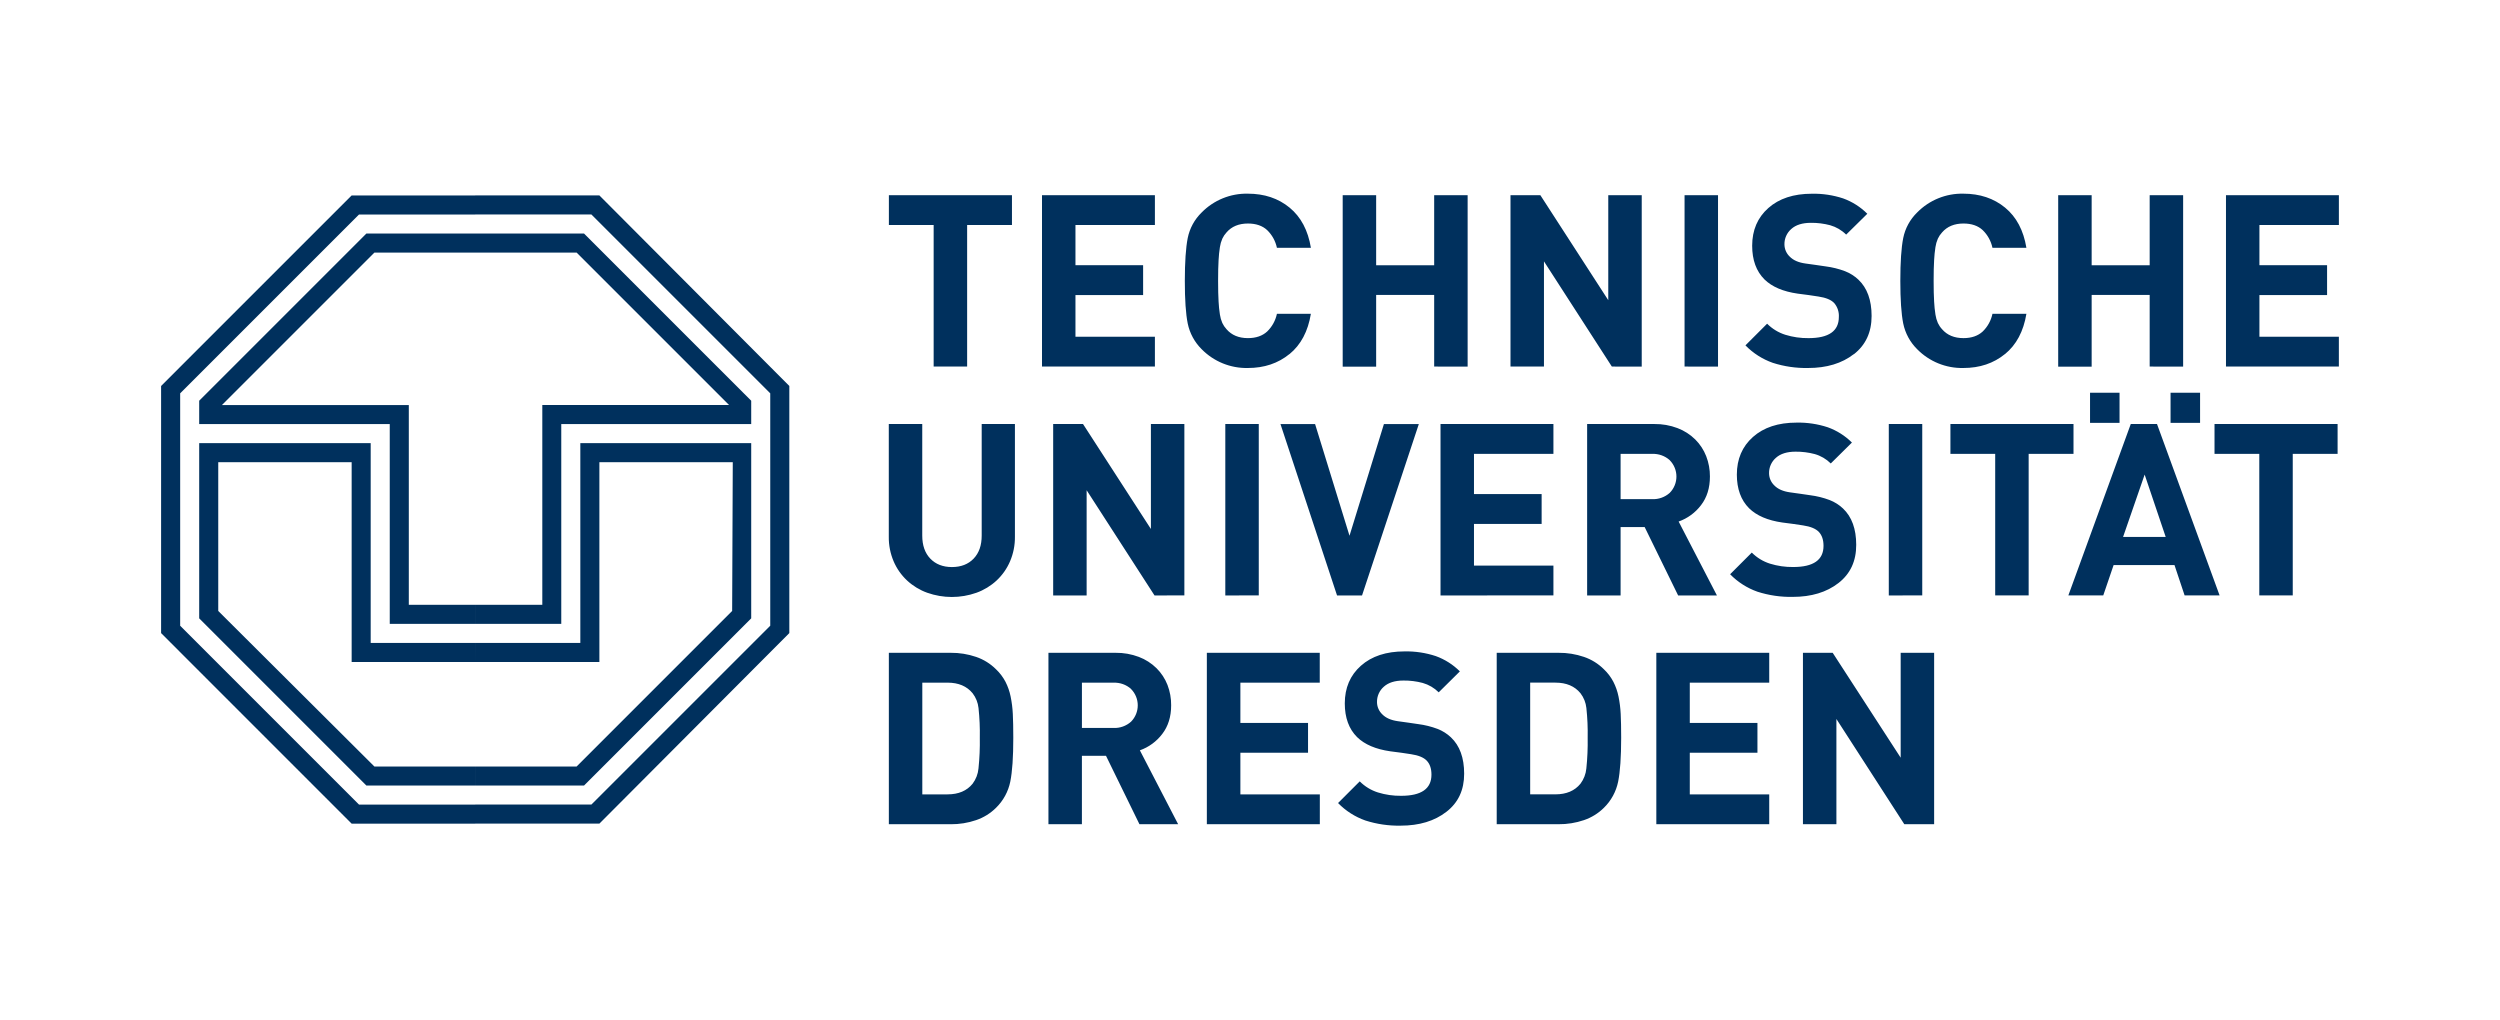
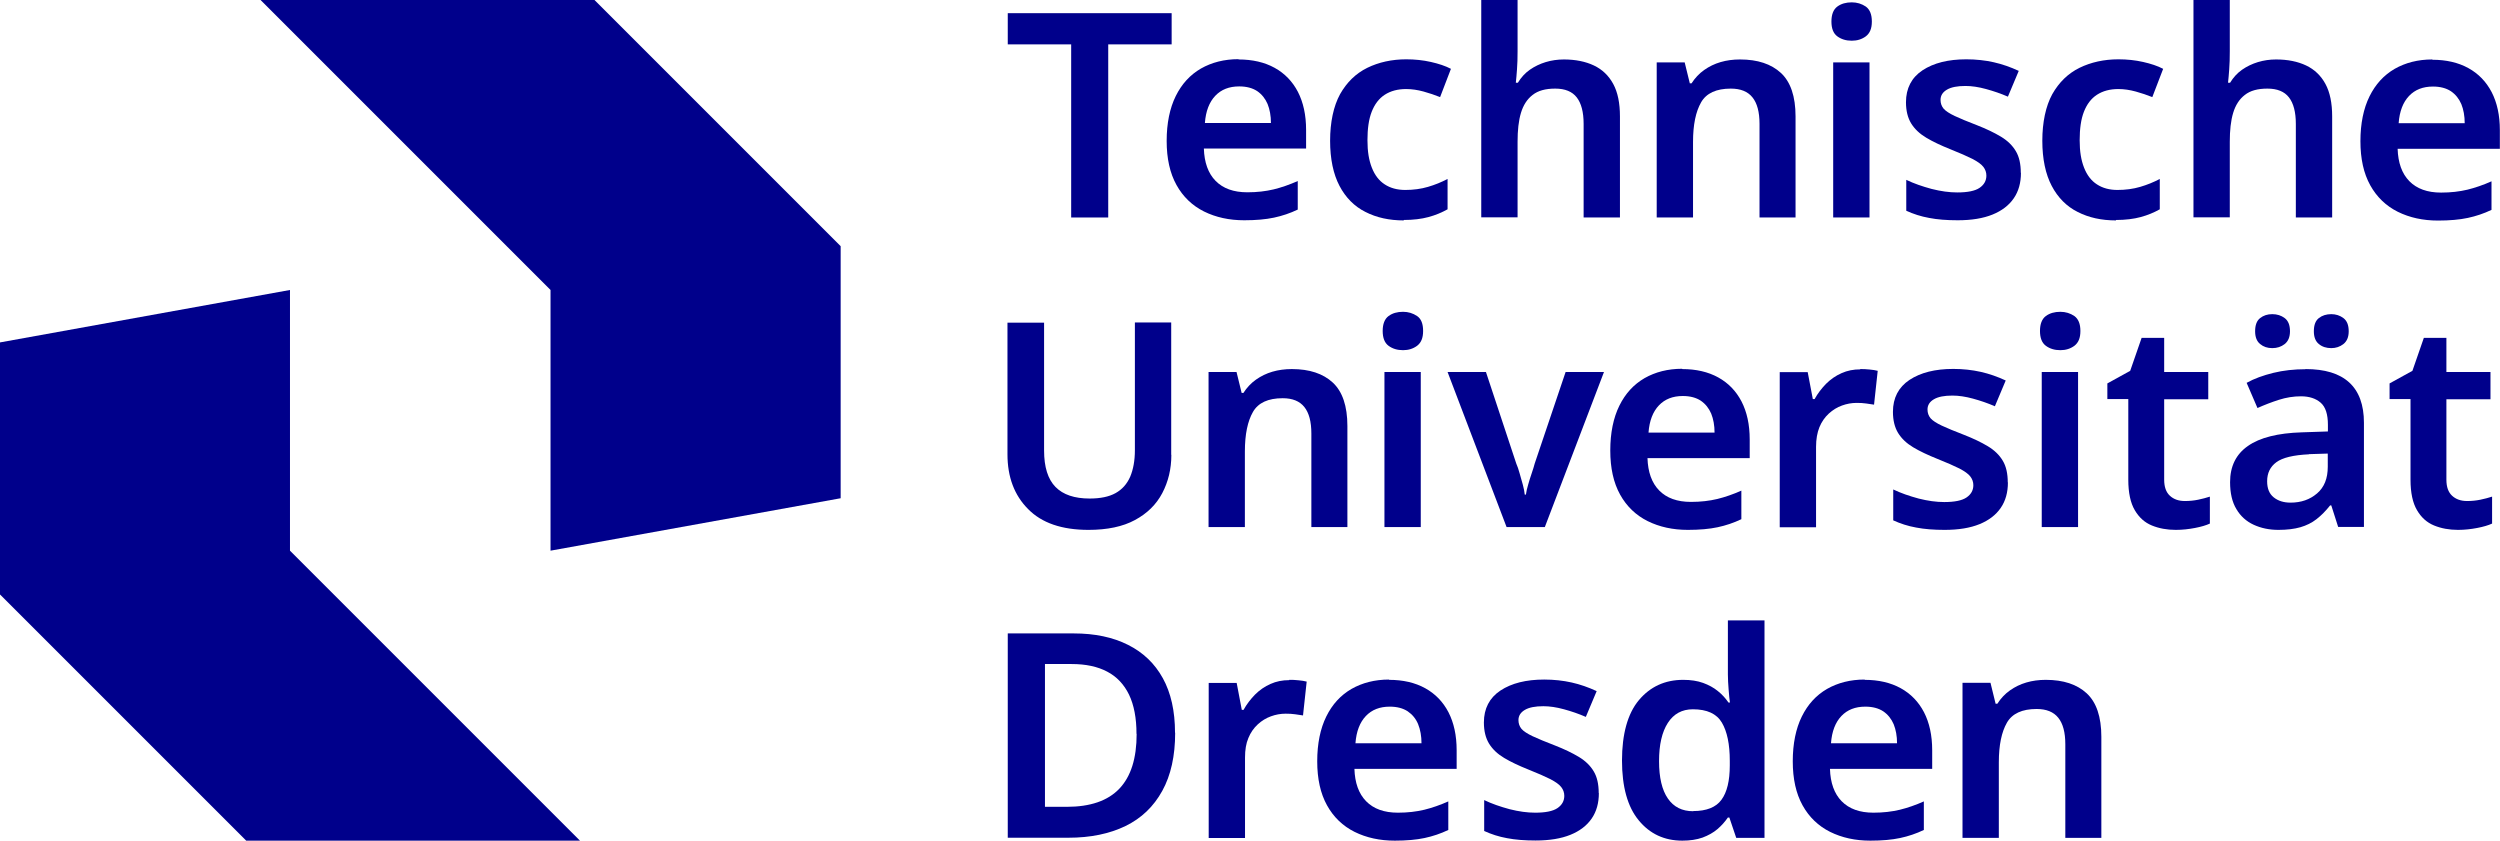
- <svg xmlns="http://www.w3.org/2000/svg" id="Ebene_1" data-name="Ebene 1" viewBox="0 0 1300 530">
+ <svg xmlns="http://www.w3.org/2000/svg" id="Ebene_1" data-name="Ebene 1" viewBox="0 0 170.7 57.4">
  <defs>
-     <style>.cls-1{fill:#00305d;}</style>
+     <style>
+       .cls-1 {
+         fill: none;
+       }
+ 
+       .cls-2 {
+         fill: #00008b;
+       }
+ 
+       .cls-3 {
+         clip-path: url(#clippath);
+       }
+     </style>
+     <clipPath id="clippath">
+       <rect class="cls-1" x="-17.79" y="-17.79" width="206.22" height="92.93" />
+     </clipPath>
  </defs>
-   <path class="cls-1" d="M502.91,117v73.61H485.5V117H462.22V101.52h64V117Zm38.93,73.61V101.52h58.71V117H559.24v20.91h35.18v15.52H559.24v21.66h41.31v15.52Zm128.69-6.51q-8.89,7.26-21.66,7.26a32.67,32.67,0,0,1-24-9.77,26.25,26.25,0,0,1-7.26-13.4q-1.51-7.51-1.5-22.16t1.5-22.22a25.58,25.58,0,0,1,7.26-13.33,32.67,32.67,0,0,1,24-9.77q12.89,0,21.72,7.26t11.08,20.9H664a17.93,17.93,0,0,0-5.07-9.2q-3.69-3.44-10-3.44-7.14,0-11.14,4.63a12.66,12.66,0,0,0-2.19,3.26,17.18,17.18,0,0,0-1.25,4.38,66.65,66.65,0,0,0-.69,6.76q-.25,4.13-.25,10.77t.25,10.77a66.58,66.58,0,0,0,.69,6.76,17.18,17.18,0,0,0,1.25,4.38,12.64,12.64,0,0,0,2.19,3.25q4,4.63,11.14,4.63,6.26,0,10-3.44a17.93,17.93,0,0,0,5.07-9.2h17.65Q679.42,176.88,670.53,184.14Zm75.24,6.51V153.35H715.6v37.31H698.2V101.52h17.4v36.43h30.17V101.52h17.4v89.13Zm92.39,0-35.3-54.71v54.71h-17.4V101.52H801l35.3,54.58V101.52h17.4v89.13Zm37.81,0V101.52h17.4v89.13Zm88-6.45q-9.26,7.2-23.79,7.2a56.42,56.42,0,0,1-18.34-2.69,37.06,37.06,0,0,1-14.21-9.08l11.27-11.27a23.23,23.23,0,0,0,9.45,5.76,39.27,39.27,0,0,0,12.08,1.75q15.77,0,15.77-11a10.2,10.2,0,0,0-2.38-7.2q-2.38-2.57-8.26-3.44l-5-.75-5.76-.75q-11.39-1.63-17.28-7.39-6.39-6.38-6.39-17.52,0-12.14,8.39-19.59t22.66-7.45a48.75,48.75,0,0,1,16.27,2.44A34.18,34.18,0,0,1,971,111.16L960,122a19.21,19.21,0,0,0-8.32-4.88,37.59,37.59,0,0,0-10-1.25q-6.64,0-10.2,3.19a10.37,10.37,0,0,0-3.57,8.07,8.83,8.83,0,0,0,2.76,6.32q2.75,2.82,8.14,3.57l5.38.75,5.13.75a44.89,44.89,0,0,1,10.08,2.5,21.45,21.45,0,0,1,6.95,4.38q6.88,6.51,6.88,18.9Q973.23,177,964,184.21Zm78.62-.06q-8.89,7.26-21.66,7.26a32.67,32.67,0,0,1-24-9.77,26.25,26.25,0,0,1-7.26-13.4q-1.5-7.51-1.5-22.16t1.5-22.22a25.58,25.58,0,0,1,7.26-13.33,32.67,32.67,0,0,1,24-9.77q12.89,0,21.72,7.26t11.08,20.9h-17.65a17.93,17.93,0,0,0-5.07-9.2q-3.69-3.44-10-3.44-7.14,0-11.14,4.63a12.67,12.67,0,0,0-2.19,3.26,17.19,17.19,0,0,0-1.25,4.38,66.63,66.63,0,0,0-.69,6.76q-.25,4.13-.25,10.77t.25,10.77a66.56,66.56,0,0,0,.69,6.76,17.18,17.18,0,0,0,1.25,4.38,12.65,12.65,0,0,0,2.19,3.25q4,4.63,11.14,4.63,6.26,0,10-3.44a17.92,17.92,0,0,0,5.07-9.2h17.65Q1051.47,176.88,1042.58,184.14Zm75.24,6.51V153.35h-30.17v37.31h-17.4V101.52h17.4v36.43h30.17V101.52h17.4v89.13Zm39.68,0V101.52h58.71V117H1174.9v20.91h35.18v15.52H1174.9v21.66h41.31v15.52ZM525.24,291.85a29.51,29.51,0,0,1-7,10,30.61,30.61,0,0,1-10.51,6.39,38.29,38.29,0,0,1-25.54,0,30.61,30.61,0,0,1-10.52-6.39,29.46,29.46,0,0,1-7-10,31.68,31.68,0,0,1-2.5-12.77V220.49h17.4v58q0,7.64,4.19,12t11.2,4.38q7.13,0,11.33-4.38t4.19-12v-58h17.28v58.59A31.68,31.68,0,0,1,525.24,291.85Zm75.11,17.78-35.3-54.71v54.71h-17.4V220.49h15.52l35.3,54.58V220.49h17.4v89.13Zm36.81,0V220.49h17.4v89.13Zm71.1,0h-13l-29.42-89.13h18l17.9,58.09,17.9-58.09h18.15Zm40.81,0V220.49h58.71V236H766.47v20.91h35.18v15.52H766.47V294.1h41.31v15.52Zm123.56,0-17.4-35.55H842.71v35.55h-17.4V220.49h34.93a33,33,0,0,1,12.08,2.13,26.42,26.42,0,0,1,9.2,5.89,25.22,25.22,0,0,1,5.7,8.7,28.73,28.73,0,0,1,1.94,10.58q0,8.89-4.63,14.9a25.09,25.09,0,0,1-11.64,8.51l19.91,38.43Zm-4.38-70.36a12.9,12.9,0,0,0-9.14-3.25h-16.4v23.54h16.4a12.88,12.88,0,0,0,9.14-3.26,12.09,12.09,0,0,0,0-17ZM956,303.18q-9.26,7.2-23.79,7.2a56.42,56.42,0,0,1-18.34-2.69,37.06,37.06,0,0,1-14.21-9.08l11.27-11.27a23.23,23.23,0,0,0,9.45,5.76,39.29,39.29,0,0,0,12.08,1.75q15.77,0,15.77-11,0-4.63-2.38-7.2t-8.26-3.44l-5-.75-5.76-.75q-11.39-1.63-17.28-7.39-6.39-6.38-6.39-17.52,0-12.14,8.39-19.59t22.66-7.45a48.75,48.75,0,0,1,16.27,2.44A34.18,34.18,0,0,1,963,230.13L952,241a19.21,19.21,0,0,0-8.32-4.88,37.6,37.6,0,0,0-10-1.25q-6.64,0-10.2,3.19a10.37,10.37,0,0,0-3.57,8.07,8.83,8.83,0,0,0,2.76,6.32q2.75,2.82,8.14,3.57l5.38.75,5.13.75a44.89,44.89,0,0,1,10.08,2.5,21.45,21.45,0,0,1,6.95,4.38q6.88,6.51,6.88,18.9Q965.27,296,956,303.18Zm26.17,6.45V220.49h17.4v89.13ZM1054.9,236v73.61h-17.4V236h-23.28V220.49h64V236ZM1136,309.62l-5.26-15.77h-31.67l-5.38,15.77h-18.15L1108,220.49h13.64l32.55,89.13Zm-20.78-62.84L1104,279.2h22.16Zm-28.4-42.56h15.34v15.67h-15.34V204.22Zm41.87,0v15.67h15.35V204.22ZM1192.23,236v73.61h-17.4V236h-23.28V220.49h64V236ZM525.35,406.44a26.37,26.37,0,0,1-7.45,13.65,27,27,0,0,1-10.33,6.38,39.65,39.65,0,0,1-13.21,2.13H462.2V339.46h32.17a39.71,39.71,0,0,1,13.21,2.13A27,27,0,0,1,517.9,348a24.91,24.91,0,0,1,4.94,6.51,30,30,0,0,1,2.69,7.7,59.41,59.41,0,0,1,1.13,9q.25,4.82.25,12.46Q526.92,398.68,525.35,406.44Zm-16.52-38.25a15.24,15.24,0,0,0-3.07-7.7q-4.51-5.51-13-5.51H479.6v58.09h13.14q8.51,0,13-5.51a15.55,15.55,0,0,0,3.07-7.95,132.05,132.05,0,0,0,.69-16A122.6,122.6,0,0,0,508.83,368.19Zm83.68,60.4L575.11,393H562.59V428.6h-17.4V339.46h34.93a33,33,0,0,1,12.08,2.13,26.43,26.43,0,0,1,9.2,5.89,25.22,25.22,0,0,1,5.7,8.7A28.73,28.73,0,0,1,609,366.76q0,8.89-4.63,14.9a25.09,25.09,0,0,1-11.64,8.51l19.91,38.43Zm-4.38-70.36A12.9,12.9,0,0,0,579,355h-16.4v23.54H579a12.88,12.88,0,0,0,9.14-3.26,12.09,12.09,0,0,0,0-17Zm39.43,70.36V339.46h58.71V355H645v20.91h35.18v15.52H645v21.66h41.31V428.6Zm124.56-6.45q-9.26,7.2-23.79,7.2A56.42,56.42,0,0,1,710,426.66a37.06,37.06,0,0,1-14.21-9.08l11.27-11.27a23.22,23.22,0,0,0,9.45,5.76,39.27,39.27,0,0,0,12.08,1.75q15.77,0,15.77-11,0-4.63-2.38-7.2t-8.26-3.44l-5-.75-5.76-.75q-11.39-1.63-17.28-7.39-6.39-6.38-6.39-17.52,0-12.14,8.39-19.59t22.66-7.45a48.75,48.75,0,0,1,16.27,2.44,34.17,34.17,0,0,1,12.52,7.95l-11,10.89a19.21,19.21,0,0,0-8.32-4.88,37.59,37.59,0,0,0-10-1.25q-6.64,0-10.2,3.19a10.37,10.37,0,0,0-3.57,8.07,8.83,8.83,0,0,0,2.76,6.32q2.75,2.82,8.14,3.57l5.38.75,5.13.75a44.89,44.89,0,0,1,10.08,2.5,21.45,21.45,0,0,1,6.95,4.38q6.88,6.51,6.88,18.9Q761.39,415,752.12,422.15Zm89.32-15.71A26.37,26.37,0,0,1,834,420.08a27,27,0,0,1-10.33,6.38,39.65,39.65,0,0,1-13.21,2.13H778.29V339.46h32.17a39.71,39.71,0,0,1,13.21,2.13A27,27,0,0,1,834,348a24.91,24.91,0,0,1,4.94,6.51,30,30,0,0,1,2.69,7.7,59.42,59.42,0,0,1,1.13,9q.25,4.82.25,12.46Q843,398.68,841.44,406.44Zm-16.52-38.25a15.24,15.24,0,0,0-3.07-7.7q-4.51-5.51-13-5.51H795.69v58.09h13.14q8.51,0,13-5.51a15.55,15.55,0,0,0,3.07-7.95,132.05,132.05,0,0,0,.69-16A122.6,122.6,0,0,0,824.92,368.19Zm36.37,60.4V339.46H920V355H878.69v20.91h35.18v15.52H878.69v21.66H920V428.6Zm128.94,0-35.3-54.71V428.6h-17.4V339.46H953L988.35,394V339.46h17.4V428.6Zm-743.12-.29h64.57l98.77-99.09V200.71l-98.77-99.09H247.11v9.91h60.42l93,93V325.37l-93,93H247.11ZM83.77,200.71v128.5l99.09,99.09h64.25v-9.91H186.69l-93-93V204.54h0l93-93h60.42v-9.91H182.86L83.77,200.71Zm306.86,19.82h0V208.38l-86.94-86.95H247.11v9.91h52.74l79.27,79.27H282V314.5H247.11v9.91h44.75V220.53ZM247.11,121.43H190.53l-86.95,86.95v12.15h99.09V324.42h44.43V314.5H212.58V210.62H115.41l79.28-79.27h52.42ZM381,240.34H311.68V344.23H247.11v-9.91h54.66V230.44h88.86v91.1l-86.94,86.95H247.11v-9.91h52.74l80.87-80.88.32-77.36ZM247.11,344.23H182.86V240.34H113.49V317.7l81.19,80.88h52.42v9.91H190.53l-86.95-86.95v-91.1h89.18V334.32h54.34Z" />
+   <g class="cls-3">
+     <g>
+       <g>
+         <polygon class="cls-2" points="0 23.38 19.8 19.8 19.8 37.6 39.6 57.4 16.81 57.4 0 40.59 0 23.38" />
+         <polygon class="cls-2" points="57.4 34.02 37.59 37.6 37.59 19.8 17.79 0 40.59 0 57.4 16.81 57.4 34.02" />
+       </g>
+       <g>
+         <g>
+           <path class="cls-2" d="M75.66,14.85h-2.52V3.03h-4.33V.9h11.19v2.13h-4.33v11.82Z" />
+           <path class="cls-2" d="M84.57,4.06c.95,0,1.77.19,2.46.57.69.38,1.22.93,1.59,1.64.37.72.56,1.58.56,2.6v1.27h-6.98c.03.95.29,1.69.8,2.21.51.52,1.23.78,2.17.78.66,0,1.26-.07,1.8-.2.53-.13,1.08-.32,1.64-.57v1.95c-.52.25-1.06.43-1.62.55-.56.12-1.24.18-2.03.18-1.03,0-1.94-.2-2.75-.6-.8-.4-1.43-1-1.88-1.81-.45-.81-.67-1.81-.67-3.01s.21-2.23.62-3.06c.41-.83.98-1.45,1.72-1.88.74-.42,1.59-.64,2.57-.64ZM84.61,5.9c-.68,0-1.22.21-1.63.64-.41.43-.65,1.05-.71,1.86h4.51c0-.49-.08-.93-.23-1.3-.16-.37-.39-.66-.71-.88-.32-.21-.73-.32-1.22-.32Z" />
+           <path class="cls-2" d="M95.85,15.05c-.99,0-1.86-.19-2.62-.58-.76-.38-1.35-.98-1.77-1.78-.42-.8-.64-1.83-.64-3.08s.23-2.36.68-3.18c.46-.81,1.07-1.41,1.86-1.8.78-.38,1.67-.58,2.66-.58.59,0,1.15.06,1.68.18.53.12.99.27,1.37.47l-.74,1.93c-.35-.14-.73-.27-1.13-.38-.4-.11-.8-.17-1.19-.17-.57,0-1.06.13-1.46.39-.4.26-.69.65-.89,1.16-.2.51-.29,1.16-.29,1.94s.1,1.37.3,1.88c.2.51.49.89.88,1.14.38.25.85.38,1.4.38s1.08-.07,1.55-.21c.48-.14.92-.32,1.34-.54v2.07c-.39.22-.82.4-1.3.53-.48.13-1.04.2-1.69.2Z" />
+           <path class="cls-2" d="M103.62,3.5c0,.46-.01.87-.04,1.24-.03.37-.05.67-.08.91h.14c.22-.36.49-.66.82-.89.33-.23.69-.4,1.08-.52.4-.12.81-.18,1.24-.18.79,0,1.48.14,2.05.41.57.27,1.01.69,1.32,1.26.31.57.46,1.31.46,2.22v6.9h-2.48v-6.39c0-.81-.16-1.41-.47-1.81-.31-.4-.8-.6-1.47-.6s-1.17.14-1.54.43c-.38.29-.64.7-.8,1.23-.16.53-.23,1.19-.23,1.97v5.16h-2.48V0h2.48v3.5Z" />
+           <path class="cls-2" d="M118.81,4.06c1.2,0,2.13.31,2.79.92.66.61,1,1.6,1,2.97v6.9h-2.46v-6.39c0-.81-.16-1.41-.48-1.81-.32-.4-.81-.6-1.48-.6-.99,0-1.67.31-2.03.94-.36.63-.55,1.52-.55,2.7v5.16h-2.48V4.26h1.91l.35,1.43h.12c.23-.36.52-.67.86-.91.34-.24.71-.42,1.12-.54.41-.12.85-.18,1.32-.18Z" />
+           <path class="cls-2" d="M126.44.16c.36,0,.68.1.96.29.27.2.41.53.41,1.02s-.14.8-.41,1.01c-.27.2-.59.3-.96.3-.39,0-.72-.1-.99-.3-.27-.2-.4-.54-.4-1.01s.13-.82.4-1.02c.27-.2.6-.29.99-.29ZM127.65,4.26v10.59h-2.48V4.26h2.48Z" />
+           <path class="cls-2" d="M137.99,11.8c0,.68-.16,1.26-.49,1.74-.33.48-.81.85-1.45,1.11-.64.26-1.43.39-2.38.39-.74,0-1.39-.05-1.95-.16-.56-.1-1.08-.27-1.56-.49v-2.11c.52.25,1.1.45,1.73.62.63.16,1.21.24,1.75.24.7,0,1.21-.1,1.52-.31.31-.21.47-.49.47-.84,0-.22-.07-.42-.21-.6-.14-.18-.38-.35-.74-.54-.36-.18-.86-.4-1.51-.66-.65-.26-1.2-.52-1.65-.79-.45-.27-.79-.59-1.03-.98-.23-.38-.35-.86-.35-1.44,0-.95.38-1.68,1.13-2.18.76-.5,1.75-.75,2.99-.75.66,0,1.29.07,1.87.2.58.13,1.15.33,1.71.59l-.74,1.76c-.48-.21-.98-.38-1.49-.52-.51-.14-.98-.21-1.41-.21-.55,0-.97.08-1.26.25-.29.17-.44.4-.44.7,0,.23.07.43.21.6.14.16.4.33.76.5.36.17.87.38,1.52.63.64.25,1.18.51,1.63.78.45.27.79.6,1.02.99.23.38.34.88.34,1.48Z" />
+           <path class="cls-2" d="M144.48,15.05c-.99,0-1.86-.19-2.62-.58-.76-.38-1.35-.98-1.77-1.78-.42-.8-.64-1.83-.64-3.08s.23-2.36.68-3.18c.46-.81,1.07-1.41,1.86-1.8.78-.38,1.67-.58,2.66-.58.59,0,1.15.06,1.68.18.53.12.99.27,1.37.47l-.74,1.93c-.35-.14-.73-.27-1.13-.38-.4-.11-.8-.17-1.19-.17-.57,0-1.06.13-1.46.39-.4.26-.69.65-.89,1.16-.2.51-.29,1.16-.29,1.94s.1,1.37.3,1.88c.2.51.49.89.88,1.14.38.25.85.38,1.4.38s1.08-.07,1.55-.21c.48-.14.92-.32,1.34-.54v2.07c-.39.22-.82.4-1.3.53-.48.13-1.04.2-1.69.2Z" />
+           <path class="cls-2" d="M152.25,3.5c0,.46-.01.87-.04,1.24-.03.37-.05.67-.08.91h.14c.22-.36.49-.66.82-.89.33-.23.69-.4,1.08-.52.4-.12.81-.18,1.24-.18.79,0,1.48.14,2.05.41.57.27,1.01.69,1.32,1.26.31.57.46,1.31.46,2.22v6.9h-2.48v-6.39c0-.81-.16-1.41-.47-1.81-.31-.4-.8-.6-1.47-.6s-1.17.14-1.54.43c-.38.29-.64.7-.8,1.23-.16.53-.23,1.19-.23,1.97v5.16h-2.48V0h2.48v3.5Z" />
+           <path class="cls-2" d="M166.08,4.08c.95,0,1.77.19,2.46.57.69.38,1.22.93,1.59,1.64.37.72.56,1.58.56,2.6v1.27h-6.98c.03.95.29,1.69.8,2.21.51.52,1.23.78,2.17.78.66,0,1.26-.07,1.8-.2.53-.13,1.08-.32,1.64-.57v1.95c-.52.25-1.06.43-1.62.55-.56.12-1.24.18-2.03.18-1.03,0-1.94-.2-2.75-.6-.8-.4-1.43-1-1.88-1.81-.45-.81-.67-1.81-.67-3.01s.21-2.23.62-3.06c.41-.83.98-1.45,1.72-1.88.74-.42,1.59-.64,2.57-.64ZM166.12,5.91c-.68,0-1.22.21-1.63.64-.41.43-.65,1.05-.71,1.86h4.51c0-.49-.08-.93-.23-1.3-.16-.37-.39-.66-.71-.88-.32-.21-.73-.32-1.22-.32Z" />
+         </g>
+         <g>
+           <path class="cls-2" d="M79.98,31.06c0,.96-.21,1.83-.62,2.61-.41.78-1.03,1.39-1.87,1.84-.83.45-1.89.67-3.17.67-1.81,0-3.19-.47-4.12-1.42-.94-.94-1.41-2.19-1.41-3.74v-8.99h2.5v8.73c0,1.13.26,1.96.78,2.49.52.53,1.3.79,2.33.79.73,0,1.32-.12,1.77-.37.45-.25.78-.62,1-1.12.21-.5.32-1.1.32-1.81v-8.72h2.48v9.03Z" />
+           <path class="cls-2" d="M88.21,25.2c1.2,0,2.13.31,2.79.92.66.61,1,1.6,1,2.97v6.9h-2.46v-6.39c0-.81-.16-1.41-.48-1.81-.32-.4-.81-.6-1.48-.6-.99,0-1.67.31-2.03.94-.36.63-.55,1.52-.55,2.7v5.16h-2.48v-10.59h1.91l.35,1.43h.12c.23-.36.52-.67.86-.91.34-.24.71-.42,1.12-.54.41-.12.85-.18,1.32-.18Z" />
+           <path class="cls-2" d="M95.8,21.29c.36,0,.68.1.96.29s.41.53.41,1.02-.14.8-.41,1.01c-.27.2-.59.3-.96.3-.39,0-.72-.1-.99-.3-.27-.2-.4-.54-.4-1.01s.13-.82.4-1.02c.27-.2.6-.29.99-.29ZM97.01,25.4v10.59h-2.48v-10.59h2.48Z" />
+           <path class="cls-2" d="M102.87,35.99l-4.03-10.59h2.62l2.07,6.25c.08.18.16.41.23.67.08.27.15.53.22.78.07.25.11.48.13.67h.08c.03-.2.07-.42.15-.67.07-.25.15-.51.24-.77.09-.26.16-.49.21-.68l2.11-6.25h2.62l-4.04,10.59h-2.62Z" />
+           <path class="cls-2" d="M114.86,25.2c.95,0,1.77.19,2.46.57.69.38,1.22.93,1.59,1.64.37.72.56,1.58.56,2.6v1.27h-6.98c.03.95.29,1.69.8,2.21.51.52,1.23.78,2.17.78.66,0,1.26-.07,1.8-.2.53-.13,1.08-.32,1.64-.57v1.95c-.52.25-1.06.43-1.62.55-.56.12-1.24.18-2.03.18-1.03,0-1.94-.2-2.75-.6-.8-.4-1.43-1-1.88-1.81-.45-.81-.67-1.81-.67-3.01s.21-2.23.62-3.06c.41-.83.98-1.45,1.72-1.88.74-.42,1.59-.64,2.57-.64ZM114.9,27.04c-.68,0-1.22.21-1.63.64-.41.43-.65,1.05-.71,1.86h4.51c0-.49-.08-.93-.23-1.3-.16-.37-.39-.66-.71-.88-.32-.21-.73-.32-1.22-.32Z" />
+           <path class="cls-2" d="M127.01,25.2c.2,0,.41,0,.64.03.23.02.41.05.56.09l-.25,2.31c-.16-.03-.34-.05-.54-.08-.2-.03-.42-.04-.65-.04-.34,0-.67.06-1,.18-.33.12-.63.3-.9.55-.27.25-.49.56-.64.93s-.23.82-.23,1.34v5.49h-2.48v-10.59h1.91l.35,1.84h.12c.21-.38.47-.72.78-1.04.31-.31.67-.56,1.06-.73.4-.18.82-.26,1.28-.26Z" />
+           <path class="cls-2" d="M137.1,32.94c0,.68-.16,1.26-.49,1.74-.33.48-.81.85-1.45,1.11-.64.26-1.43.39-2.38.39-.74,0-1.39-.05-1.95-.16-.56-.1-1.08-.27-1.56-.49v-2.11c.52.25,1.1.45,1.73.62.63.16,1.21.24,1.75.24.7,0,1.21-.1,1.52-.31.31-.21.47-.49.47-.84,0-.22-.07-.42-.21-.6-.14-.18-.38-.35-.74-.54-.36-.18-.86-.4-1.51-.66-.65-.26-1.2-.52-1.65-.79-.45-.27-.79-.59-1.03-.98-.23-.38-.35-.86-.35-1.44,0-.95.38-1.68,1.13-2.18.76-.5,1.75-.75,2.99-.75.66,0,1.29.07,1.87.2.58.13,1.15.33,1.71.59l-.74,1.76c-.48-.21-.98-.38-1.49-.52-.51-.14-.98-.21-1.41-.21-.55,0-.97.08-1.26.25-.29.17-.44.4-.44.7,0,.23.07.43.21.6.14.16.4.33.76.5.36.17.87.38,1.52.63.64.25,1.18.51,1.63.78.45.27.79.6,1.02.99.23.38.34.88.34,1.48Z" />
+           <path class="cls-2" d="M140.68,21.29c.36,0,.68.1.96.29.27.2.41.53.41,1.02s-.14.8-.41,1.01c-.27.2-.59.3-.96.3-.39,0-.72-.1-.99-.3-.27-.2-.4-.54-.4-1.01s.13-.82.4-1.02c.27-.2.6-.29.99-.29ZM141.89,25.4v10.59h-2.48v-10.59h2.48Z" />
+           <path class="cls-2" d="M149.19,34.21c.31,0,.61-.03.9-.09.29-.06.55-.13.8-.21v1.84c-.26.12-.6.22-1.02.3-.42.08-.85.13-1.31.13-.6,0-1.14-.1-1.63-.3-.49-.2-.88-.55-1.17-1.05-.29-.49-.44-1.19-.44-2.07v-5.51h-1.43v-1.07l1.56-.86.78-2.25h1.54v2.33h3.01v1.86h-3.01v5.49c0,.5.13.86.39,1.1.26.24.6.36,1.02.36Z" />
+           <path class="cls-2" d="M157.42,25.2c1.32,0,2.31.3,2.98.91.67.61,1.01,1.53,1.01,2.76v7.11h-1.76l-.47-1.47h-.08c-.3.38-.61.69-.93.94-.32.25-.69.43-1.1.55-.42.12-.92.18-1.5.18-.63,0-1.19-.12-1.69-.35-.5-.23-.9-.59-1.18-1.07-.29-.48-.43-1.09-.43-1.84,0-1.08.41-1.91,1.22-2.47.81-.57,2.04-.88,3.68-.93l1.78-.06v-.45c0-.72-.16-1.22-.49-1.51-.33-.29-.78-.44-1.35-.44-.51,0-1.01.08-1.51.24-.5.16-.99.35-1.46.56l-.74-1.72c.52-.29,1.13-.51,1.82-.68.69-.17,1.43-.25,2.21-.25ZM153.98,22.62c0-.42.11-.72.34-.9.23-.18.5-.27.83-.27s.61.09.85.27c.24.18.36.48.36.9,0,.39-.12.68-.36.87-.24.19-.52.28-.85.28s-.6-.09-.83-.28c-.23-.19-.34-.48-.34-.87ZM157.66,31.02c-1.07.05-1.81.23-2.23.54-.42.31-.63.74-.63,1.3,0,.5.15.86.45,1.1.3.24.68.36,1.15.36.72,0,1.32-.21,1.81-.63.49-.42.73-1.02.73-1.82v-.9l-1.29.04ZM157.99,22.62c0-.42.11-.72.34-.9.23-.18.51-.27.85-.27.31,0,.59.09.83.27.24.18.36.48.36.9,0,.39-.12.68-.36.87-.24.19-.52.28-.83.28-.34,0-.62-.09-.85-.28-.23-.19-.34-.48-.34-.87Z" />
+           <path class="cls-2" d="M168.46,34.21c.31,0,.61-.03.9-.09.29-.06.55-.13.8-.21v1.84c-.26.12-.6.22-1.02.3-.42.08-.85.13-1.31.13-.6,0-1.14-.1-1.63-.3-.49-.2-.88-.55-1.17-1.05-.29-.49-.44-1.19-.44-2.07v-5.51h-1.43v-1.07l1.56-.86.78-2.25h1.54v2.33h3.01v1.86h-3.01v5.49c0,.5.13.86.39,1.1.26.24.6.36,1.02.36Z" />
+         </g>
+         <g>
+           <path class="cls-2" d="M80.24,50.03c0,1.58-.29,2.9-.88,3.97-.59,1.07-1.42,1.87-2.51,2.4-1.09.53-2.39.8-3.9.8h-4.14v-13.95h4.51c1.43,0,2.67.26,3.7.78,1.04.52,1.83,1.28,2.38,2.28.55,1,.83,2.24.83,3.72ZM77.6,50.11c0-1.08-.17-1.97-.51-2.68-.34-.7-.84-1.23-1.49-1.57-.66-.35-1.47-.52-2.43-.52h-1.82v9.75h1.49c1.6,0,2.8-.41,3.59-1.24.79-.83,1.18-2.07,1.18-3.74Z" />
+           <path class="cls-2" d="M88.02,46.42c.2,0,.41,0,.64.03.23.02.41.05.56.09l-.25,2.31c-.16-.03-.34-.05-.54-.08-.2-.03-.42-.04-.65-.04-.34,0-.67.06-1,.18-.33.12-.63.3-.9.55-.27.25-.49.56-.64.93-.16.37-.23.82-.23,1.34v5.49h-2.48v-10.59h1.91l.35,1.84h.12c.21-.38.47-.72.78-1.04.31-.31.67-.56,1.06-.73.4-.18.82-.26,1.28-.26Z" />
+           <path class="cls-2" d="M94.85,46.42c.95,0,1.77.19,2.46.57.69.38,1.22.93,1.59,1.64.37.72.56,1.58.56,2.6v1.27h-6.98c.03.95.29,1.69.8,2.21.51.52,1.23.78,2.17.78.66,0,1.26-.07,1.8-.2.53-.13,1.08-.32,1.64-.57v1.95c-.52.25-1.06.43-1.62.55-.56.12-1.24.18-2.03.18-1.03,0-1.94-.2-2.75-.6-.8-.4-1.43-1-1.88-1.81-.45-.81-.67-1.81-.67-3.01s.21-2.23.62-3.06c.41-.83.98-1.45,1.72-1.88.74-.42,1.59-.64,2.57-.64ZM94.89,48.25c-.68,0-1.22.21-1.63.64-.41.43-.65,1.05-.71,1.86h4.51c0-.49-.08-.93-.23-1.3s-.39-.66-.71-.88c-.32-.21-.73-.32-1.22-.32Z" />
+           <path class="cls-2" d="M109.17,54.15c0,.68-.16,1.26-.49,1.74-.33.48-.81.85-1.45,1.11-.64.26-1.43.39-2.38.39-.74,0-1.39-.05-1.95-.16-.56-.1-1.08-.27-1.56-.49v-2.11c.52.25,1.1.45,1.73.62.63.16,1.21.24,1.75.24.7,0,1.21-.1,1.52-.31.31-.21.47-.49.47-.84,0-.22-.07-.42-.21-.6-.14-.18-.38-.35-.74-.54-.36-.18-.86-.4-1.51-.66-.65-.26-1.2-.52-1.65-.79-.45-.27-.79-.59-1.03-.98-.23-.38-.35-.86-.35-1.44,0-.95.38-1.68,1.13-2.18.76-.5,1.75-.75,2.99-.75.66,0,1.29.07,1.87.2.58.13,1.15.33,1.71.59l-.74,1.76c-.48-.21-.98-.38-1.49-.52-.51-.14-.98-.21-1.41-.21-.55,0-.97.08-1.26.25-.29.17-.44.4-.44.7,0,.23.07.43.21.6.14.16.4.33.76.5.36.17.87.38,1.52.63.64.25,1.18.51,1.63.78.45.27.79.6,1.02.99.23.38.34.88.34,1.48Z" />
+           <path class="cls-2" d="M114.87,57.4c-1.22,0-2.22-.46-2.98-1.39-.76-.92-1.14-2.29-1.14-4.08s.38-3.2,1.15-4.12c.77-.92,1.78-1.39,3.03-1.39.52,0,.97.07,1.36.21.38.14.72.32,1.01.56.29.23.53.5.72.78h.1c-.03-.21-.06-.5-.09-.89-.03-.38-.05-.73-.05-1.03v-3.69h2.5v14.85h-1.93l-.47-1.39h-.1c-.2.29-.43.55-.71.79-.28.24-.62.43-1.02.58-.4.14-.86.21-1.38.21ZM115.61,55.38c.91,0,1.56-.26,1.93-.77.38-.51.57-1.3.57-2.35v-.31c0-1.13-.18-2-.54-2.61-.36-.61-1.02-.91-1.98-.91-.74,0-1.31.31-1.71.93-.4.62-.6,1.49-.6,2.61s.2,1.97.6,2.55c.4.58.97.87,1.73.87Z" />
+           <path class="cls-2" d="M127.32,46.42c.95,0,1.77.19,2.46.57.69.38,1.22.93,1.59,1.64.37.72.56,1.58.56,2.6v1.27h-6.98c.03.95.29,1.69.8,2.21.51.52,1.23.78,2.17.78.66,0,1.26-.07,1.8-.2.53-.13,1.08-.32,1.64-.57v1.95c-.52.25-1.06.43-1.62.55-.56.12-1.24.18-2.03.18-1.03,0-1.94-.2-2.75-.6-.8-.4-1.43-1-1.88-1.81-.45-.81-.67-1.81-.67-3.01s.21-2.23.62-3.06c.41-.83.98-1.45,1.72-1.88.74-.42,1.59-.64,2.57-.64ZM127.36,48.25c-.68,0-1.22.21-1.63.64-.41.43-.65,1.05-.71,1.86h4.51c0-.49-.08-.93-.23-1.3-.16-.37-.39-.66-.71-.88-.32-.21-.73-.32-1.22-.32Z" />
+           <path class="cls-2" d="M139.69,46.42c1.2,0,2.13.31,2.79.92.66.61,1,1.6,1,2.97v6.9h-2.46v-6.39c0-.81-.16-1.41-.48-1.81-.32-.4-.81-.6-1.48-.6-.99,0-1.67.31-2.03.94-.36.63-.55,1.52-.55,2.7v5.16h-2.48v-10.59h1.91l.35,1.43h.12c.23-.36.52-.67.86-.91.34-.24.71-.42,1.12-.54.41-.12.85-.18,1.32-.18Z" />
+         </g>
+       </g>
+     </g>
+   </g>
</svg>
